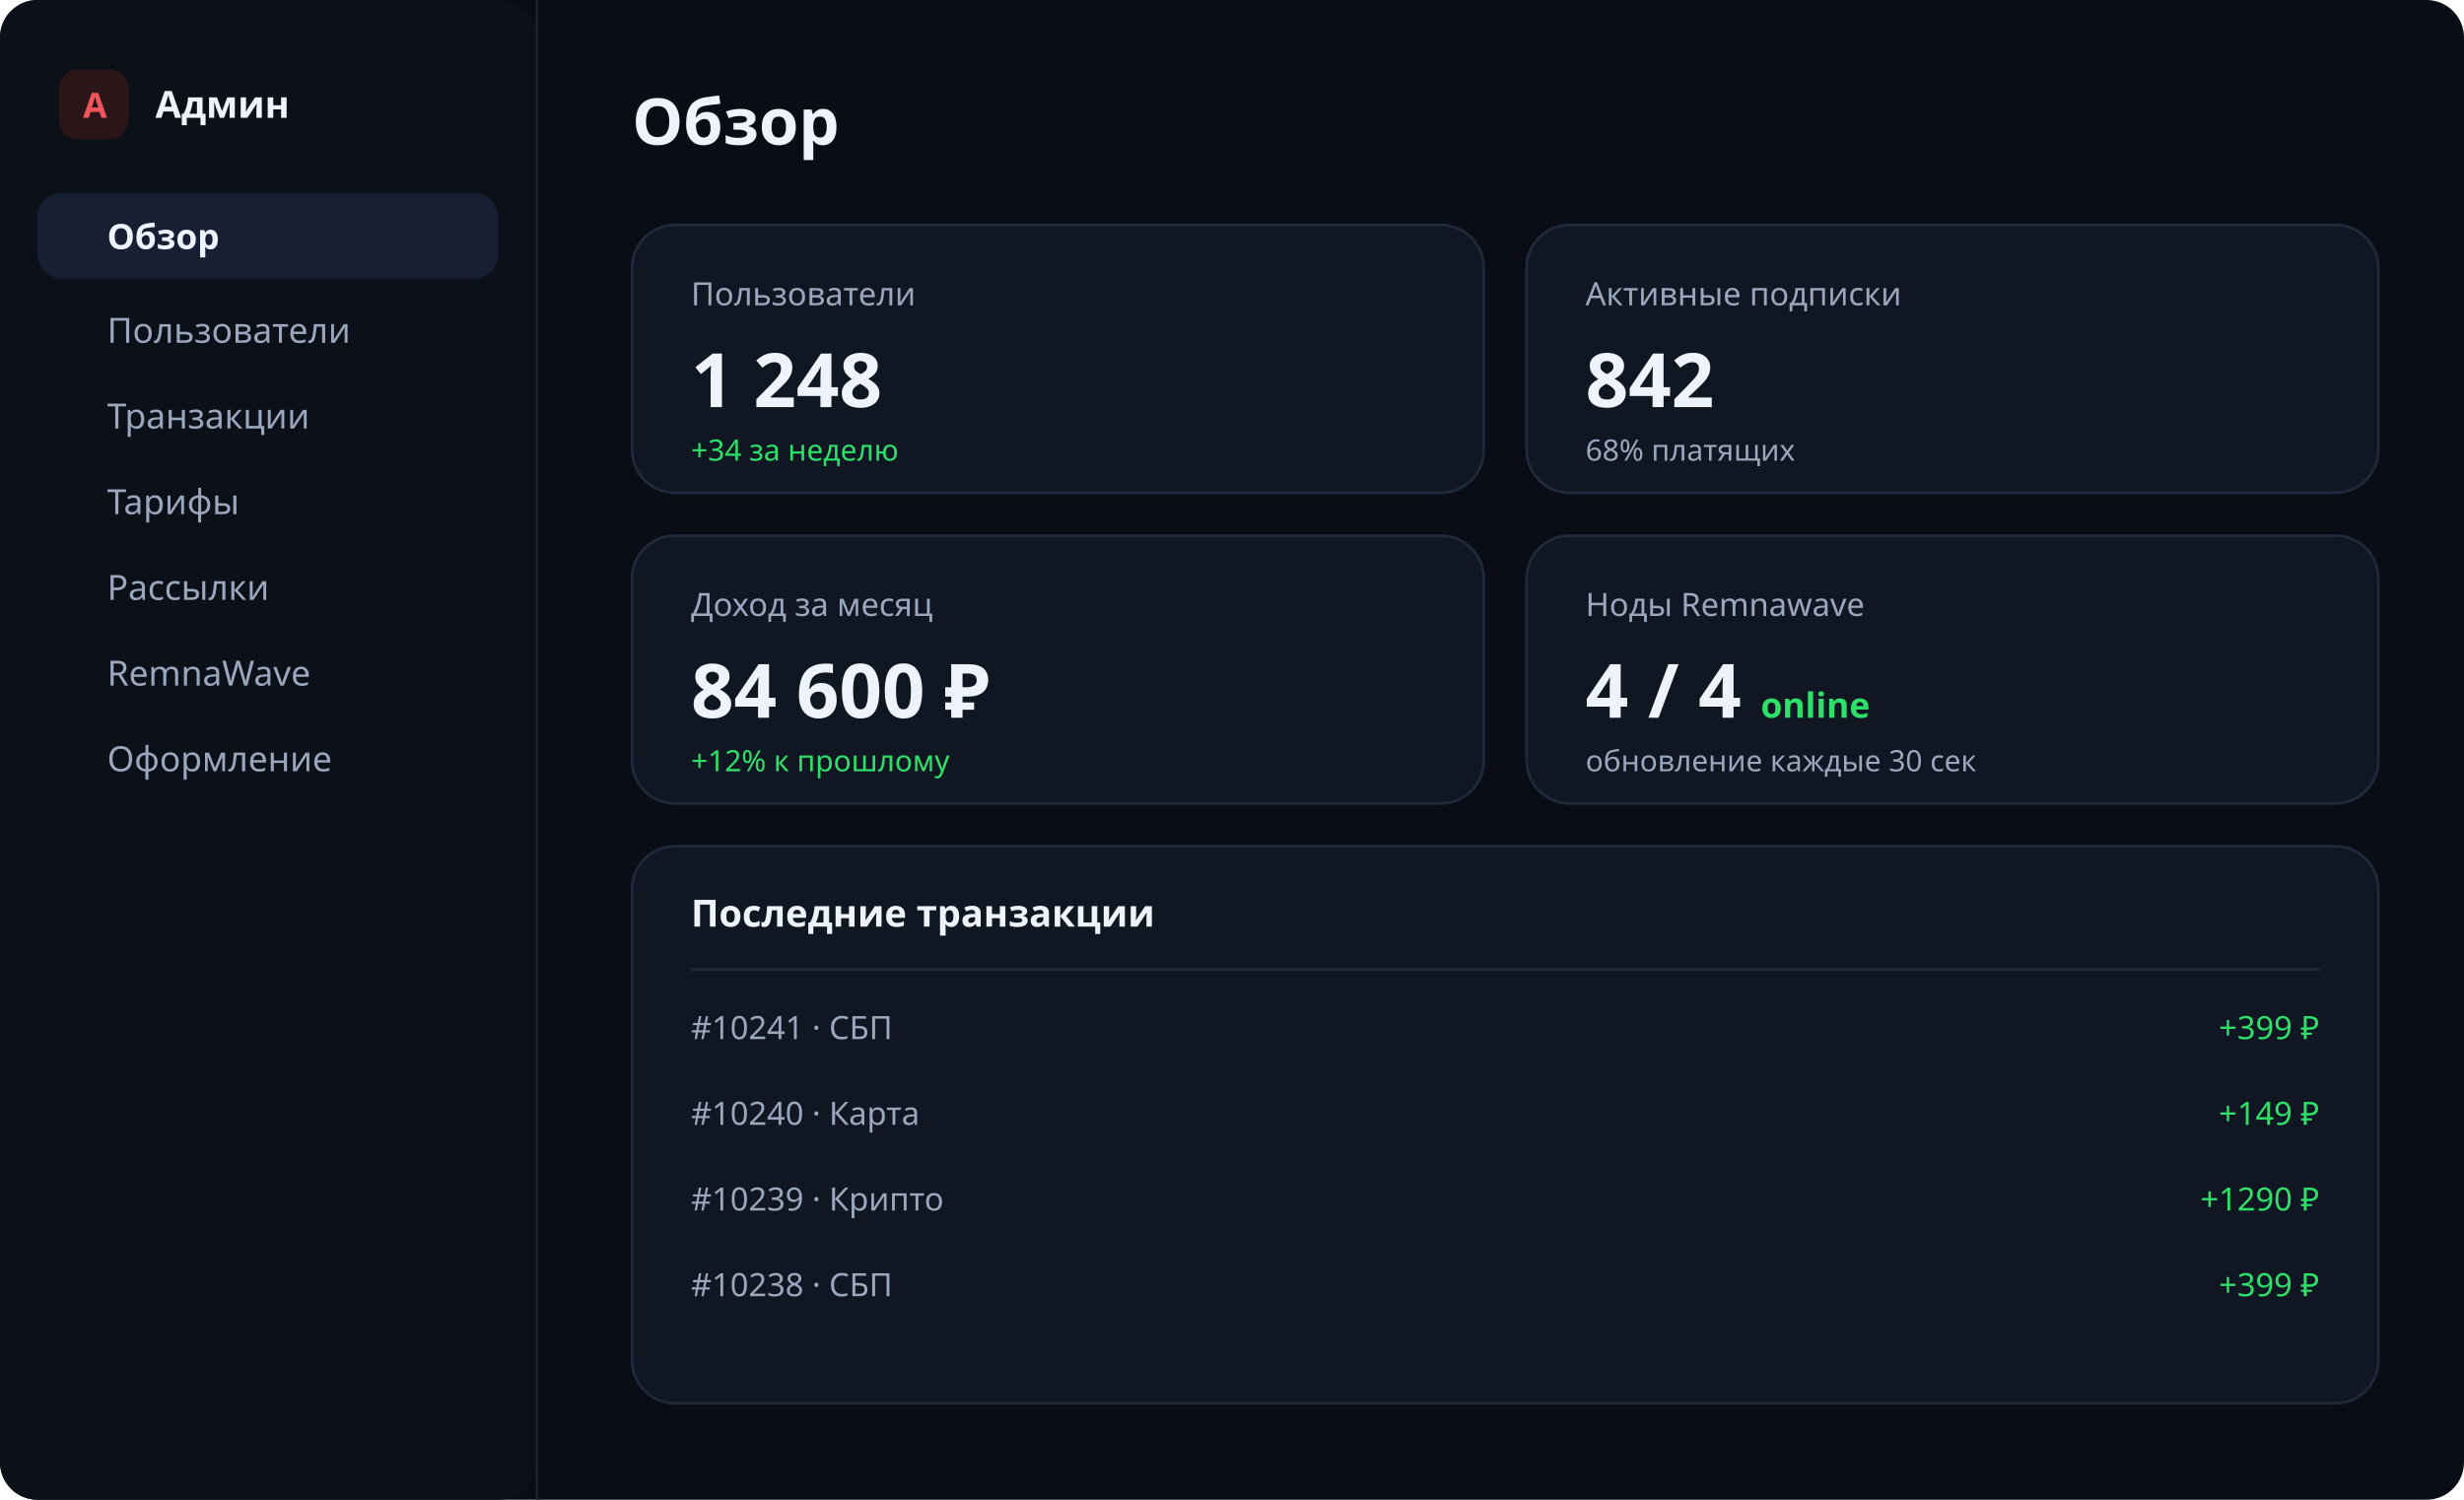
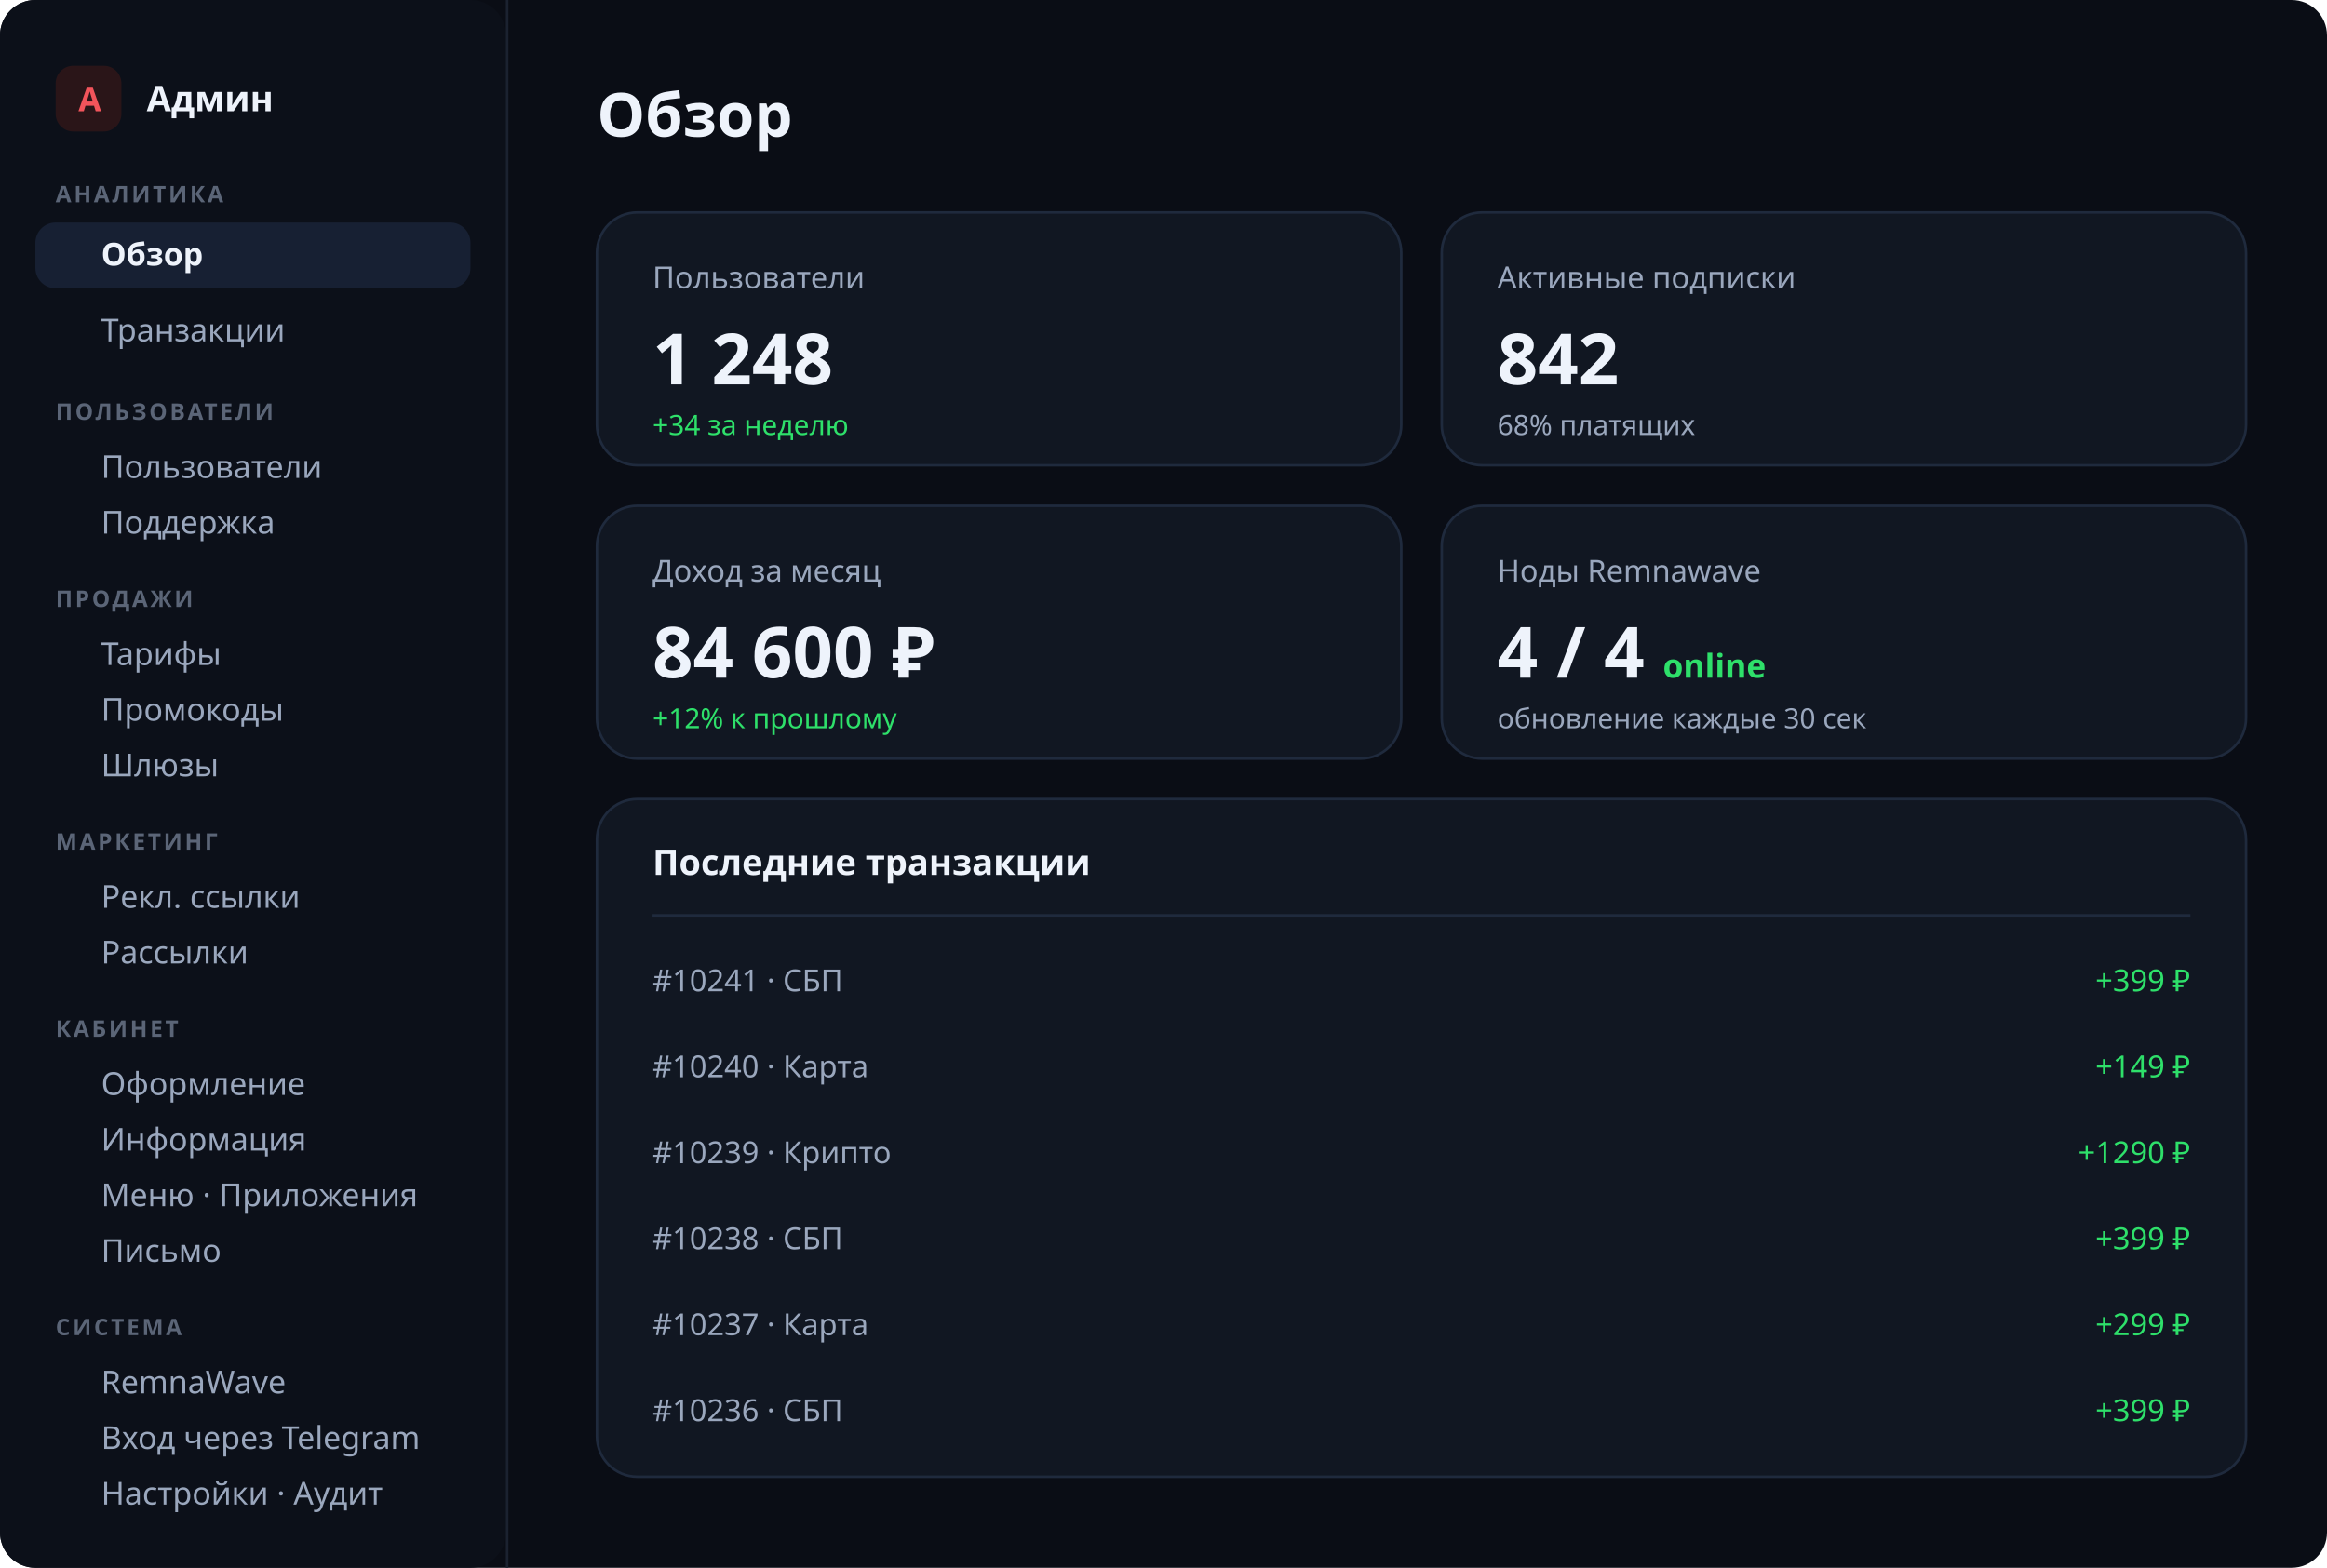
- <svg xmlns="http://www.w3.org/2000/svg" viewBox="0 0 920 560" font-family="Segoe UI, system-ui, sans-serif">
-   <rect width="920" height="560" rx="14" fill="#0a0d15" />
-   <rect x="0" y="0" width="200" height="560" rx="14" fill="#0c1019" />
-   <rect x="200" y="0" width="1" height="560" fill="#1b2230" />
+ <svg xmlns="http://www.w3.org/2000/svg" viewBox="0 0 920 620" font-family="Segoe UI, system-ui, sans-serif">
+   <rect width="920" height="620" rx="14" fill="#0a0d15" />
+   <rect x="0" y="0" width="200" height="620" rx="14" fill="#0c1019" />
+   <rect x="200" y="0" width="1" height="620" fill="#1b2230" />
  <rect x="22" y="26" width="26" height="26" rx="7" fill="#2a1518" />
  <text x="31" y="44" fill="#f2545b" font-size="13" font-weight="700">A</text>
  <text x="58" y="44" fill="#eef3fb" font-size="14" font-weight="600">Админ</text>
-   <rect x="14" y="72" width="172" height="32" rx="9" fill="#172033" />
-   <text x="40" y="93" fill="#eef3fb" font-size="13" font-weight="600">Обзор</text>
-   <text x="40" y="128" fill="#9aa7bd" font-size="13">Пользователи</text>
-   <text x="40" y="160" fill="#9aa7bd" font-size="13">Транзакции</text>
-   <text x="40" y="192" fill="#9aa7bd" font-size="13">Тарифы</text>
-   <text x="40" y="224" fill="#9aa7bd" font-size="13">Рассылки</text>
-   <text x="40" y="256" fill="#9aa7bd" font-size="13">RemnaWave</text>
-   <text x="40" y="288" fill="#9aa7bd" font-size="13">Оформление</text>
+   <text x="22" y="80" fill="#5b6577" font-size="9" font-weight="700" letter-spacing="1">АНАЛИТИКА</text>
+   <rect x="14" y="88" width="172" height="26" rx="8" fill="#172033" />
+   <text x="40" y="105" fill="#eef3fb" font-size="12.5" font-weight="600">Обзор</text>
+   <text x="40" y="135" fill="#9aa7bd" font-size="12.5">Транзакции</text>
+   <text x="22" y="166" fill="#5b6577" font-size="9" font-weight="700" letter-spacing="1">ПОЛЬЗОВАТЕЛИ</text>
+   <text x="40" y="189" fill="#9aa7bd" font-size="12.5">Пользователи</text>
+   <text x="40" y="211" fill="#9aa7bd" font-size="12.5">Поддержка</text>
+   <text x="22" y="240" fill="#5b6577" font-size="9" font-weight="700" letter-spacing="1">ПРОДАЖИ</text>
+   <text x="40" y="263" fill="#9aa7bd" font-size="12.5">Тарифы</text>
+   <text x="40" y="285" fill="#9aa7bd" font-size="12.5">Промокоды</text>
+   <text x="40" y="307" fill="#9aa7bd" font-size="12.5">Шлюзы</text>
+   <text x="22" y="336" fill="#5b6577" font-size="9" font-weight="700" letter-spacing="1">МАРКЕТИНГ</text>
+   <text x="40" y="359" fill="#9aa7bd" font-size="12.5">Рекл. ссылки</text>
+   <text x="40" y="381" fill="#9aa7bd" font-size="12.5">Рассылки</text>
+   <text x="22" y="410" fill="#5b6577" font-size="9" font-weight="700" letter-spacing="1">КАБИНЕТ</text>
+   <text x="40" y="433" fill="#9aa7bd" font-size="12.5">Оформление</text>
+   <text x="40" y="455" fill="#9aa7bd" font-size="12.5">Информация</text>
+   <text x="40" y="477" fill="#9aa7bd" font-size="12.5">Меню · Приложения</text>
+   <text x="40" y="499" fill="#9aa7bd" font-size="12.5">Письмо</text>
+   <text x="22" y="528" fill="#5b6577" font-size="9" font-weight="700" letter-spacing="1">СИСТЕМА</text>
+   <text x="40" y="551" fill="#9aa7bd" font-size="12.5">RemnaWave</text>
+   <text x="40" y="573" fill="#9aa7bd" font-size="12.5">Вход через Telegram</text>
+   <text x="40" y="595" fill="#9aa7bd" font-size="12.5">Настройки · Аудит</text>
  <text x="236" y="54" fill="#eef3fb" font-size="24" font-weight="700">Обзор</text>
  <rect x="236" y="84" width="318" height="100" rx="16" fill="#111722" stroke="#1f2a3d" />
  <text x="258" y="114" fill="#9aa7bd" font-size="12">Пользователи</text>
  <text x="258" y="152" fill="#eef3fb" font-size="28" font-weight="800">1 248</text>
  <text x="258" y="172" fill="#2ee06a" font-size="11">+34 за неделю</text>
  <rect x="570" y="84" width="318" height="100" rx="16" fill="#111722" stroke="#1f2a3d" />
  <text x="592" y="114" fill="#9aa7bd" font-size="12">Активные подписки</text>
  <text x="592" y="152" fill="#eef3fb" font-size="28" font-weight="800">842</text>
  <text x="592" y="172" fill="#9aa7bd" font-size="11">68% платящих</text>
  <rect x="236" y="200" width="318" height="100" rx="16" fill="#111722" stroke="#1f2a3d" />
  <text x="258" y="230" fill="#9aa7bd" font-size="12">Доход за месяц</text>
  <text x="258" y="268" fill="#eef3fb" font-size="28" font-weight="800">84 600 ₽</text>
  <text x="258" y="288" fill="#2ee06a" font-size="11">+12% к прошлому</text>
  <rect x="570" y="200" width="318" height="100" rx="16" fill="#111722" stroke="#1f2a3d" />
  <text x="592" y="230" fill="#9aa7bd" font-size="12">Ноды Remnawave</text>
  <text x="592" y="268" fill="#eef3fb" font-size="28" font-weight="800">4 / 4 <tspan fill="#2ee06a" font-size="13">online</tspan>
  </text>
  <text x="592" y="288" fill="#9aa7bd" font-size="11">обновление каждые 30 сек</text>
-   <rect x="236" y="316" width="652" height="208" rx="16" fill="#111722" stroke="#1f2a3d" />
+   <rect x="236" y="316" width="652" height="268" rx="16" fill="#111722" stroke="#1f2a3d" />
  <text x="258" y="346" fill="#eef3fb" font-size="14" font-weight="600">Последние транзакции</text>
  <line x1="258" y1="362" x2="866" y2="362" stroke="#1f2a3d" />
-   <text x="258" y="388" fill="#9aa7bd" font-size="12">#10241 · СБП</text>
-   <text x="866" y="388" fill="#2ee06a" font-size="12" text-anchor="end">+399 ₽</text>
-   <text x="258" y="420" fill="#9aa7bd" font-size="12">#10240 · Карта</text>
-   <text x="866" y="420" fill="#2ee06a" font-size="12" text-anchor="end">+149 ₽</text>
-   <text x="258" y="452" fill="#9aa7bd" font-size="12">#10239 · Крипто</text>
-   <text x="866" y="452" fill="#2ee06a" font-size="12" text-anchor="end">+1290 ₽</text>
-   <text x="258" y="484" fill="#9aa7bd" font-size="12">#10238 · СБП</text>
-   <text x="866" y="484" fill="#2ee06a" font-size="12" text-anchor="end">+399 ₽</text>
+   <text x="258" y="392" fill="#9aa7bd" font-size="12">#10241 · СБП</text>
+   <text x="866" y="392" fill="#2ee06a" font-size="12" text-anchor="end">+399 ₽</text>
+   <text x="258" y="426" fill="#9aa7bd" font-size="12">#10240 · Карта</text>
+   <text x="866" y="426" fill="#2ee06a" font-size="12" text-anchor="end">+149 ₽</text>
+   <text x="258" y="460" fill="#9aa7bd" font-size="12">#10239 · Крипто</text>
+   <text x="866" y="460" fill="#2ee06a" font-size="12" text-anchor="end">+1290 ₽</text>
+   <text x="258" y="494" fill="#9aa7bd" font-size="12">#10238 · СБП</text>
+   <text x="866" y="494" fill="#2ee06a" font-size="12" text-anchor="end">+399 ₽</text>
+   <text x="258" y="528" fill="#9aa7bd" font-size="12">#10237 · Карта</text>
+   <text x="866" y="528" fill="#2ee06a" font-size="12" text-anchor="end">+299 ₽</text>
+   <text x="258" y="562" fill="#9aa7bd" font-size="12">#10236 · СБП</text>
+   <text x="866" y="562" fill="#2ee06a" font-size="12" text-anchor="end">+399 ₽</text>
</svg>
